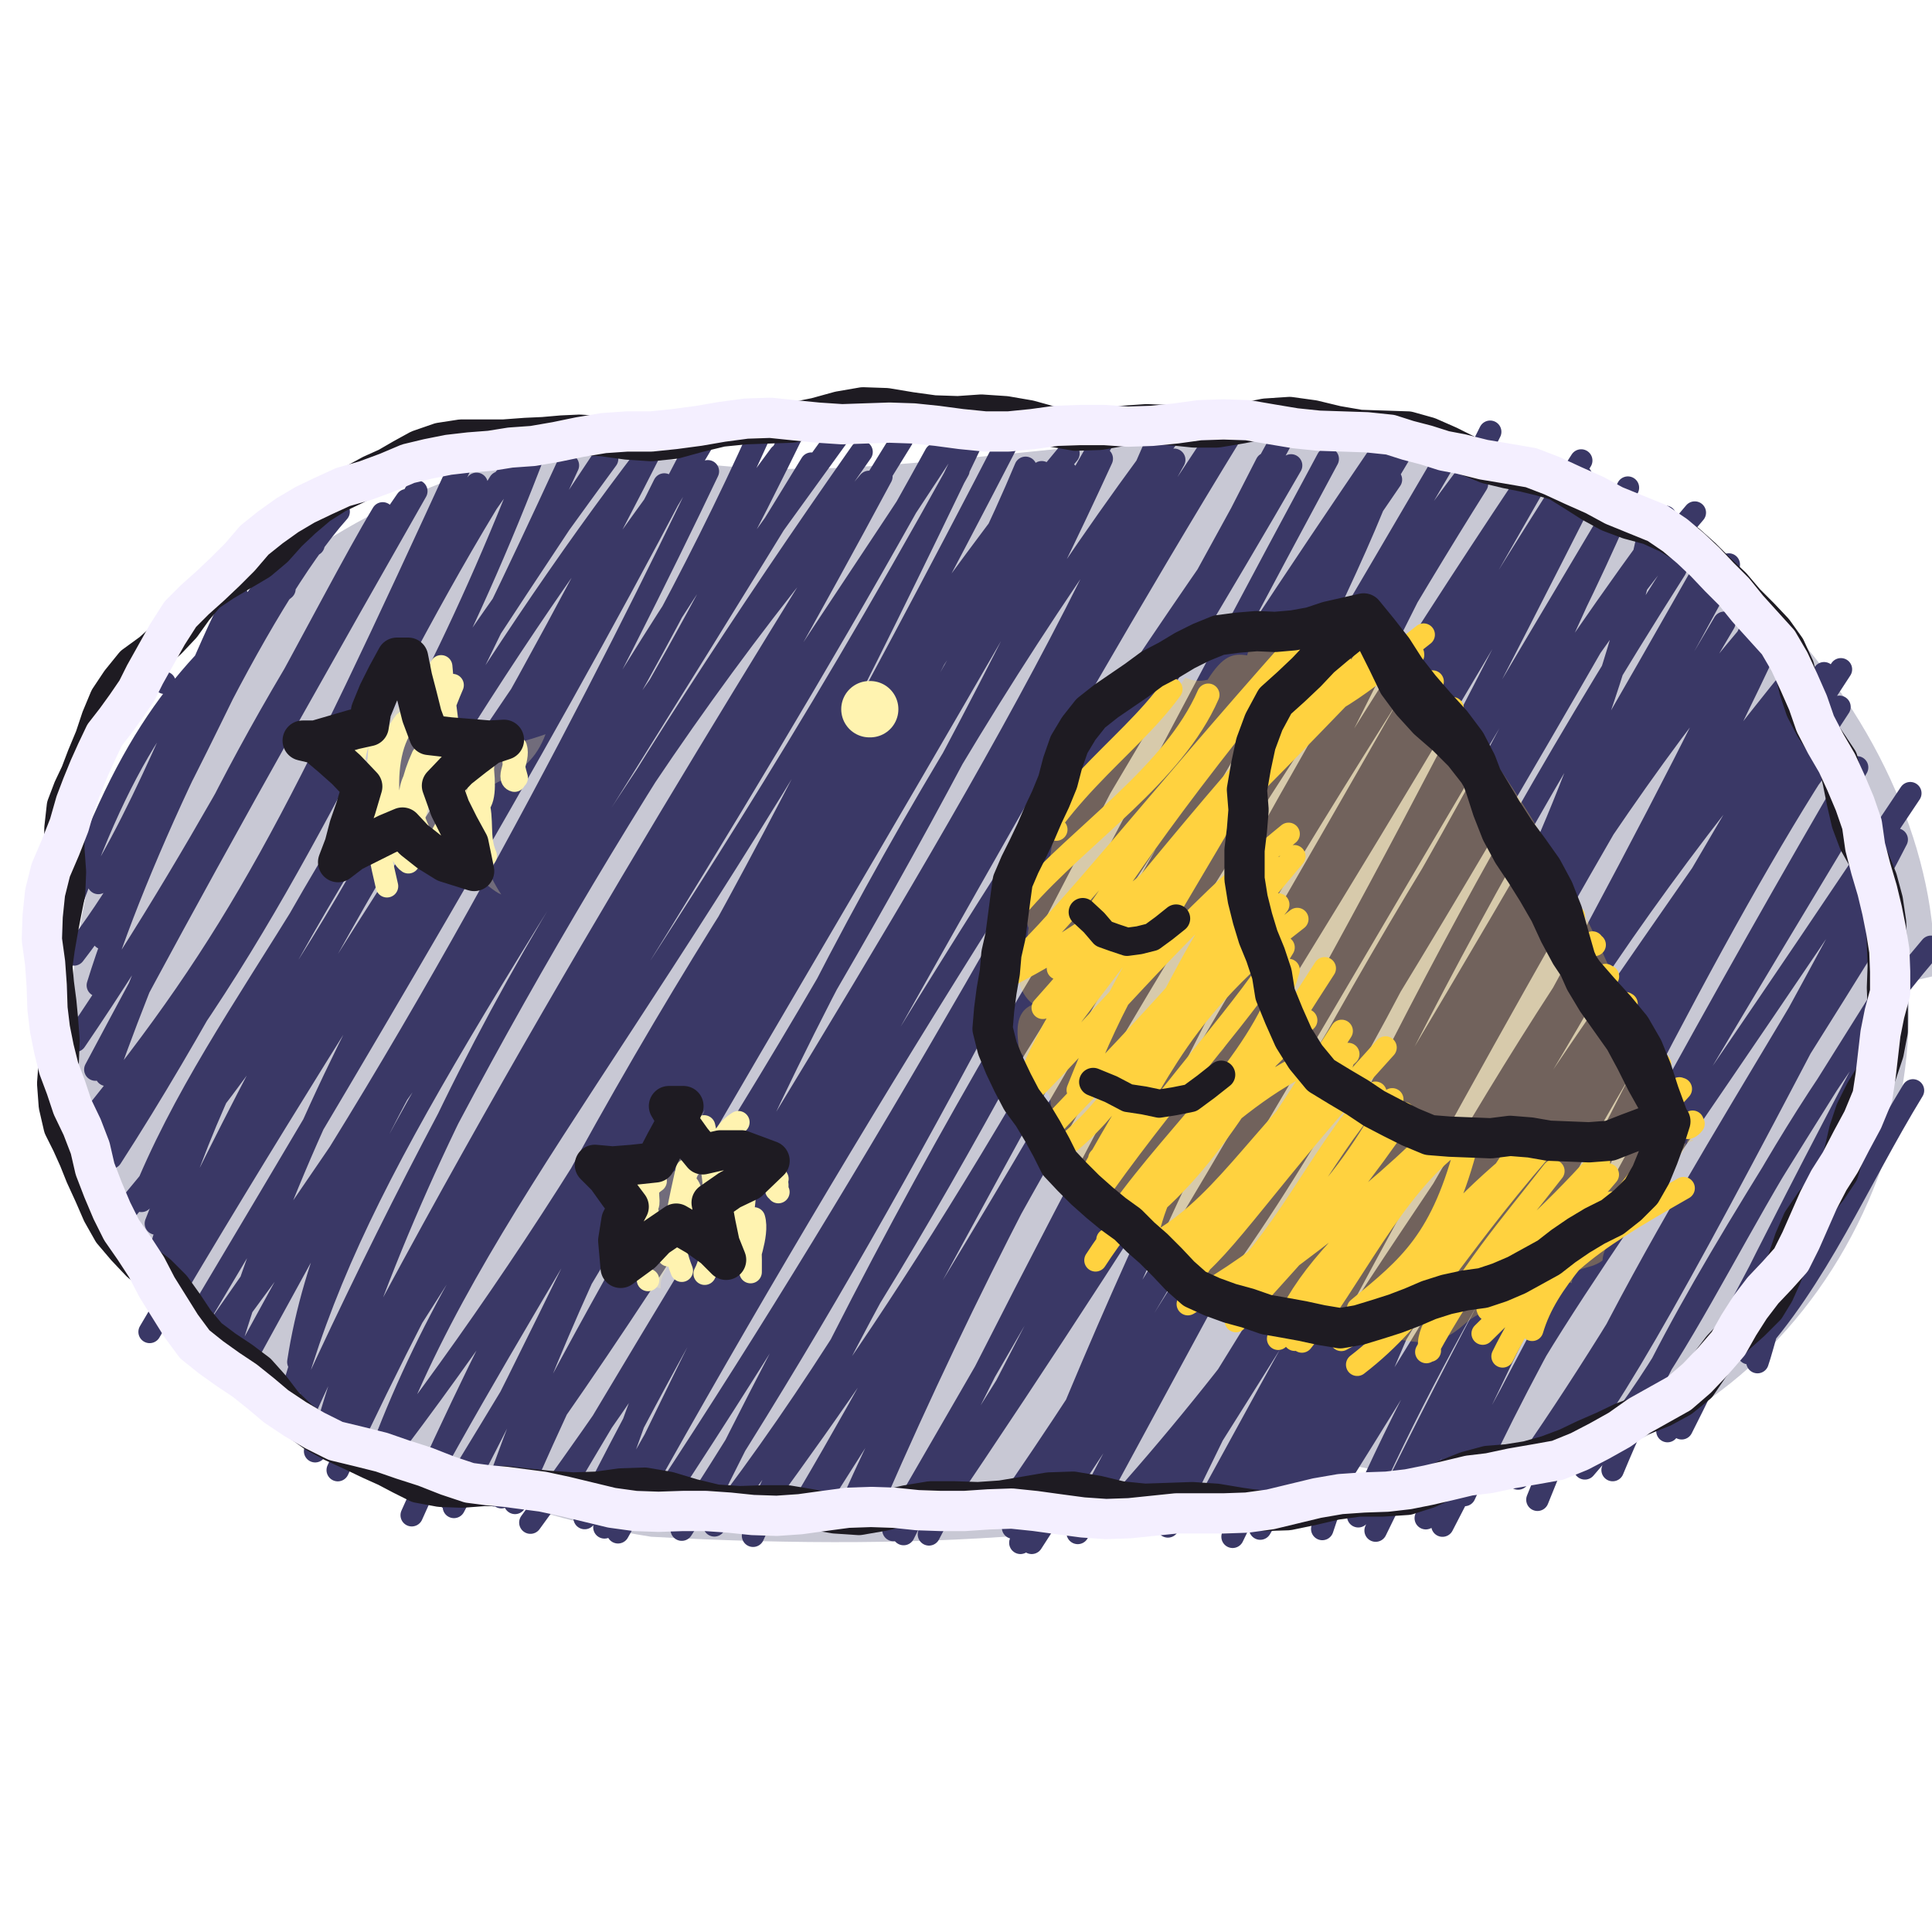
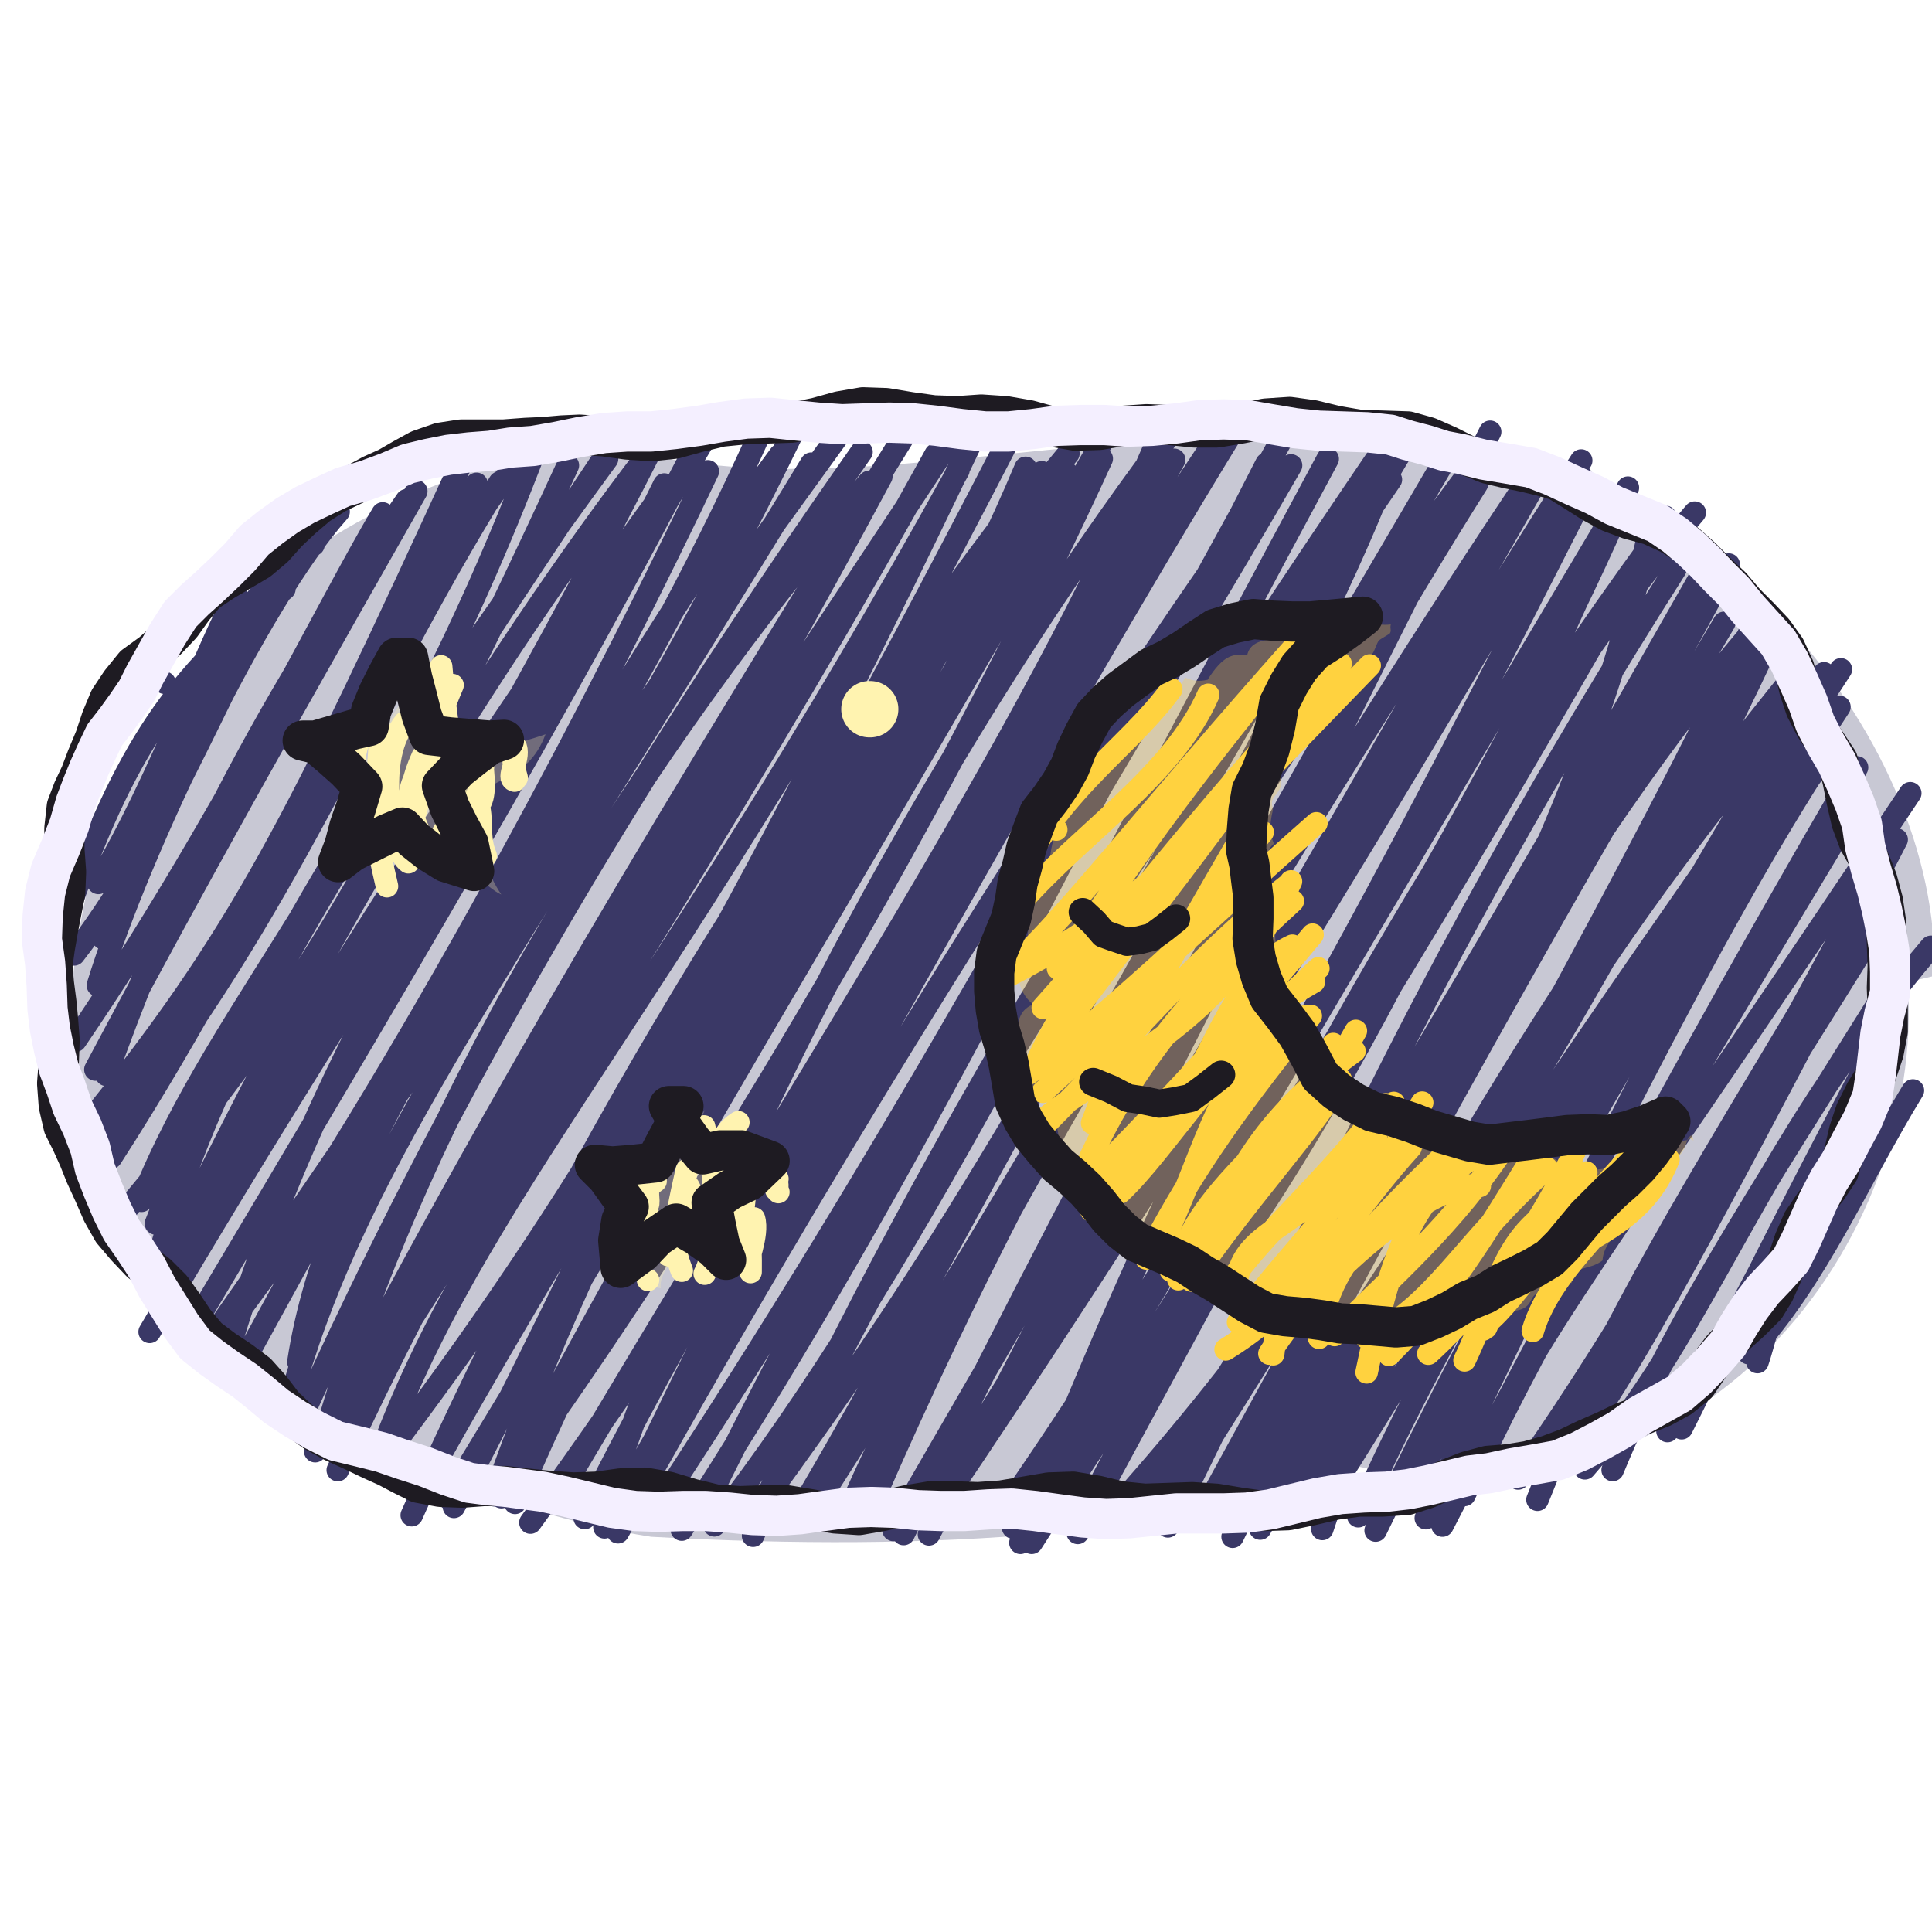
<svg xmlns="http://www.w3.org/2000/svg" viewBox="0 0 240 240" width="240" height="240">
  <g transform="translate(3 2)">
    <path d="M71.46 52.92 C96.55 60.48, 116.86 53.1, 165.82 50.95 C208.6 52.41, 238.08 89.52, 237.3 119.23 C234 120, 234 120, 234 120 C236.17 152.49, 208.46 188.92, 165.85 180.21 C144.41 188.69, 113.55 190.86, 77.87 188.9 C38.9 182.82, 1.02 152.88, 2.79 123.15 C6 120, 6 120, 6 120 C9.69 83.81, 30.2 59.7, 74.66 51.71 C72 54, 72 54, 72 54" fill="#3A3866" opacity="0.28" />
    <path d="M17.44 82.81 C17.44 82.81, 17.44 82.81, 17.44 82.81 M17.44 82.81 C17.44 82.81, 17.44 82.81, 17.44 82.81 M5.65 110.75 C13.15 89.25, 20.18 81.02, 32.33 71.15 M9.22 107.68 C16.91 94.96, 23.1 77.26, 26.4 71.95 M9.82 114.56 C18.47 94.36, 24.3 72.52, 35.94 65.67 M6.19 116.56 C16.69 103, 22.7 87.1, 34.47 64.77 M9.16 120.4 C14.33 103.54, 29.15 72.63, 39.06 61.56 M6.36 127.28 C24.46 100.76, 37.86 72.87, 44.54 61.78 M10.22 131.52 C16.52 113.9, 25.93 91.16, 47.51 60.14 M8.85 130.86 C16.63 116.27, 24.73 101.11, 48.71 59.02 M7.39 138.26 C26.88 114.25, 33.56 100.79, 55.01 54.04 M10.88 137.53 C28.04 112.23, 41.42 82.55, 56.2 58.11 M10.75 138.81 C33.18 110.6, 41.71 85.91, 59.07 57.94 M10.8 141.8 C31.48 109.79, 46.7 72.54, 62.89 53.45 M14.57 147.17 C24.66 121.85, 44.46 104.04, 63.68 53.36 M11.8 149.36 C30.44 126.95, 41.56 112.19, 67.54 55.81 M16.61 154.55 C23.91 128.09, 38.36 105.31, 73.58 52.51 M16.37 149.99 C27.11 122.4, 38.99 100.61, 72.41 55.01 M16.47 154.82 C32.22 130.87, 48.34 101.88, 79.66 58.79 M16.57 157.1 C35.99 115.88, 57.88 79.95, 77.47 54.44 M15.59 163.45 C44.39 114.45, 69.33 79.13, 79.52 58.19 M17.3 156.74 C41.98 120.63, 63.55 82.17, 78.56 52.51 M25.26 166.24 C37.58 124.24, 63.73 88.09, 85.68 50.54 M21.82 161.42 C45.24 122.08, 67.01 85.52, 84.28 51.87 M25.24 162.62 C50.55 125.71, 73.51 80.56, 84.93 56.55 M23.15 164.37 C51.85 123.45, 75.64 86.9, 91.44 51.74 M23.69 165.03 C41.64 140.13, 69.47 105.59, 96.08 50.45 M27.21 167.27 C49.65 126.47, 73.1 82.39, 93.89 54.53 M34.07 167.19 C37.83 142.58, 56.5 113.58, 102.02 50.9 M33.67 169.79 C41.81 142.13, 58.86 119.37, 97.79 55.6 M38.06 174.01 C50.32 133.12, 76.81 90.81, 104.95 57.87 M34.02 175.03 C53.15 132.8, 74.46 96.25, 104.02 54.14 M39.69 178.55 C50.28 148.25, 69.98 125.21, 106.48 57.2 M36.15 178.27 C61.31 129.07, 91.34 81.24, 109.03 52.59 M38.96 180.62 C64.14 126.43, 96.07 82.13, 116.78 50.01 M39.43 175.44 C66.07 133.78, 92.93 91.4, 113.22 54.46 M43.98 179.47 C55.9 146.67, 77.37 126.34, 116.06 56.41 M46.18 177.1 C70.06 145.4, 88.95 112.98, 117.52 53.21 M48.15 186.22 C69.68 137.85, 96.96 94.92, 126.41 56.67 M49.84 182.11 C64.99 154.32, 85.18 124.5, 122.44 52.35 M53.39 185.19 C74.99 144.37, 91.73 99.96, 129.72 54.33 M52.75 184.14 C80.48 138.64, 112.31 85.09, 124.4 56.12 M60.98 184.69 C78.72 143.41, 105.3 99.95, 129.47 56.7 M58.45 183.75 C70.91 148.19, 90.89 111.57, 128.64 56.77 M59.95 181.86 C90.64 139.24, 117.5 90.72, 133.86 54.98 M59.29 183.98 C77.14 148.48, 98.81 114.84, 133.95 52.78 M66.36 183.82 C97.13 131.61, 124.77 90.13, 140.77 52.76 M62.89 187.14 C90.73 149, 112.11 111.59, 140.8 55.36 M72.85 182.91 C88.86 135.49, 115.42 87.81, 142.08 52.29 M69.63 186.57 C84.71 156.34, 106.36 121.25, 142.86 55.12 M75.27 183.09 C92.46 147.84, 112.64 105.82, 147.57 53.3 M72.09 187.73 C100.53 138.24, 125.63 91.56, 150.02 51.77 M73.77 188.34 C99.1 142.59, 130.1 92.67, 155.93 56.71 M79.29 184.29 C106.84 142.41, 129.58 101.22, 156.22 52.57 M81.69 188.01 C107.51 148.18, 124.12 114.56, 154.33 55.6 M83.99 186.32 C109.39 134.39, 141.03 84.29, 157.38 55.82 M91.86 184.42 C108.7 161.33, 125.67 136.44, 165.76 59.01 M85.74 187.48 C110.54 155.25, 127.4 119.07, 161.93 55.01 M90.55 188.77 C106.48 152.72, 129.15 116.77, 169.78 57.58 M91.96 184.59 C116.62 131.16, 150.68 80.49, 168.32 54.53 M99.96 182.41 C134.08 128.94, 161.78 76.93, 169.08 56.92 M97.33 184.08 C114.27 155.32, 127.78 126.44, 170.73 54.66 M103.85 183.39 C125.4 140.82, 155.84 89.52, 179.41 59.03 M102.07 186.6 C113.57 159.96, 131.94 131.34, 177.05 54.18 M109.25 188.56 C136.19 134.13, 162.56 86.53, 180.47 58.11 M105.65 183.93 C128 132.56, 156.59 86.95, 180.44 55.45 M112.4 188.6 C132.74 149.61, 153.39 109.28, 182.11 51.64 M107.99 188.06 C132.59 145.65, 156.22 103.5, 186.42 58.29 M113.02 186.11 C140.26 145.86, 164.01 107.48, 193.4 57.15 M113.19 184.08 C142.19 138.76, 167.08 94.02, 188.22 57.16 M123.76 189.65 C142.7 141.14, 162.34 103.67, 193.42 55.21 M121.43 186.22 C149.04 146.52, 170.87 104.58, 194.37 58.23 M121.72 185.56 C149.73 160.65, 167 130.94, 199.22 58.58 M122.85 187.76 C148.36 145.35, 170.68 106.72, 197.51 61.71 M125.16 189.65 C144.31 159.66, 158.37 142.44, 203.87 62.2 M127.8 183.49 C156.64 138.72, 184.37 92.88, 197.88 61.85 M130.88 188.42 C159.64 135.47, 183.18 90.2, 207.53 61.68 M132.24 184.98 C151.72 148.42, 169.05 111.01, 202.5 65.11 M137.81 182.92 C168.75 147.75, 193.54 103.9, 201.96 63.51 M138.11 187.28 C152.63 163.45, 170 137.01, 208.73 68.76 M142.08 187.61 C158.66 154.68, 172.68 119.7, 205.12 68.7 M142.7 184.16 C164.2 150.01, 187 114.04, 211.75 68.13 M146.42 186 C168.32 145.97, 192.27 102.05, 215.86 75.08 M149.7 185.8 C167.34 152.26, 185.65 118.41, 211.19 75.37 M150.12 188.9 C166.29 155.14, 192.95 128, 216.26 76.65 M153.55 187.88 C177.12 147.65, 201.12 104.2, 214.98 75.22 M158.03 181.34 C176.49 148.84, 196.02 121.69, 216.14 78.99 M154.72 185.3 C172.28 151.87, 190.52 117.74, 220.77 80.82 M158.84 184.28 C179.1 145.84, 208.52 107.67, 225.68 81.15 M161.26 187.93 C174.06 148.9, 194.11 116.23, 223.59 81.64 M162.89 182.33 C181.95 151.96, 197.84 124.51, 222.61 82.35 M165.73 186.35 C176.86 161.16, 191.54 137.63, 225.5 85.81 M172.88 182.01 C186.7 158.04, 191.46 135.03, 221.8 90.87 M167.89 188.13 C185.9 151.12, 206.62 114.28, 225.1 90.25 M174.12 186.59 C191.56 149.5, 210.22 112.23, 223.78 91.55 M176.19 187.51 C193.4 154.03, 211.6 120.82, 227.69 93.33 M178.62 183.6 C186.5 164.69, 197.42 151.93, 234.3 96.54 M178.92 183.71 C186.94 166.17, 196.34 149.77, 227.95 97.33 M187.99 184.3 C199.39 155.37, 220.97 125.12, 232.61 102.29 M185.59 181.66 C200.77 160.23, 216.17 131.98, 230.19 105.79 M191.54 178.91 C198.96 169.57, 209.29 150.1, 229.86 110.67 M190.53 178.02 C201.1 158.4, 213.47 140.12, 231.58 110.71 M193.88 180.4 C209.36 162.83, 214.53 141.91, 236.88 115.62 M197.33 180.61 C204.69 162.79, 214.07 148.61, 232.25 119.55 M205.9 175.42 C209.49 168.4, 214.34 157.62, 230.11 127.79 M204.14 175.77 C210.61 166.8, 214.88 155.84, 231.64 126.78 M215.32 167.2 C216.61 163.53, 219.76 148.09, 230.59 129.74 M214.21 166.09 C222.71 156.95, 227.78 144.66, 234.63 133.46" fill="none" stroke="#3A3866" stroke-width="2.8" stroke-linecap="round" stroke-linejoin="round" />
  </g>
  <path d="M72.0 54.0L75.0 54.2L77.9 54.6L80.9 54.8L83.8 54.5L86.7 53.7L89.6 53.0L92.6 52.7L95.5 52.6L98.4 52.5L101.4 51.9L104.3 51.1L107.2 50.6L110.1 50.7L113.1 51.2L116.0 51.6L119.0 51.7L121.9 51.5L124.9 51.7L127.8 52.2L130.7 53.0L133.6 53.5L136.6 53.4L139.5 52.9L142.4 52.7L145.4 52.8L148.3 53.1L151.2 53.1L154.2 52.6L157.2 52.0L160.2 51.8L163.1 52.2L166.0 52.9L168.9 53.4L171.9 53.5L174.9 53.6L177.4 54.3L179.9 55.4L182.3 56.6L184.8 57.6L187.3 58.2L189.3 58.6L191.4 59.1L193.5 59.7L195.6 61.0L197.8 62.4L200.0 63.6L202.4 64.5L205.0 65.2L207.4 66.3L209.5 67.6L211.4 69.3L213.2 71.1L215.1 72.9L216.8 74.9L218.6 76.7L220.3 78.5L221.8 80.6L222.9 83.0L223.5 85.6L224.3 88.0L225.5 90.3L226.9 92.4L228.3 94.5L228.9 97.0L229.4 99.5L230.0 102.1L230.9 104.5L232.2 106.8L233.2 109.3L233.9 111.9L234.3 114.6L234.4 117.3L234.5 120.0L234.4 122.7L234.5 125.4L234.5 128.1L234.0 130.7L233.1 133.4L231.7 135.7L230.5 138.1L229.7 140.5L229.1 143.1L228.4 145.5L227.0 147.6L225.4 149.6L223.9 151.8L222.9 154.1L222.1 156.5L221.3 158.5L220.4 160.5L219.3 162.3L217.5 164.1L215.6 165.8L213.9 167.6L212.3 169.7L210.8 171.9L208.7 173.6L206.5 174.8L204.0 175.8L201.6 176.7L199.3 177.8L197.0 178.8L194.7 179.9L192.3 180.8L189.8 181.5L187.3 181.9L184.8 182.1L182.2 182.8L179.7 183.8L177.3 184.9L174.8 185.7L171.8 185.9L168.8 185.9L165.9 186.3L162.9 187.0L160.0 187.6L157.0 187.7L154.1 187.3L151.1 186.8L148.1 186.6L145.2 186.7L142.2 186.8L139.2 186.5L136.3 185.8L133.3 185.3L130.3 185.4L127.4 185.9L124.4 186.4L121.5 186.6L118.5 186.5L115.6 186.5L112.6 187.0L109.6 187.7L106.7 188.2L103.7 188.0L100.8 187.5L97.8 187.0L94.8 187.0L91.9 187.1L88.9 186.9L86.0 186.2L83.0 185.3L80.1 184.8L77.1 184.9L74.2 185.3L71.2 185.4L68.2 185.2L65.3 184.9L62.8 184.6L60.1 184.6L57.4 184.8L54.7 184.7L52.0 184.2L50.0 183.2L48.1 182.2L46.1 181.3L43.8 180.2L41.4 179.1L39.2 177.9L37.1 176.4L35.2 174.6L33.6 172.5L31.9 170.6L29.9 169.1L27.8 167.7L25.8 166.2L24.2 164.3L22.8 162.2L21.3 160.1L19.5 158.3L17.5 156.8L15.7 154.9L14.0 152.9L12.7 150.6L11.7 148.3L10.6 145.9L9.8 143.9L8.9 141.9L7.9 139.9L7.3 137.3L7.1 134.6L7.3 131.9L7.4 129.2L7.2 126.6L7.0 124.5L6.7 122.2L6.5 120.0L6.8 117.8L7.2 115.5L7.6 113.4L8.1 110.9L8.2 108.3L8.0 105.5L8.0 102.9L8.3 100.2L9.1 98.1L10.0 96.2L10.8 94.1L11.8 91.7L12.6 89.3L13.6 86.9L15.0 84.8L16.7 82.7L18.9 81.1L20.8 79.4L22.5 77.6L24.0 75.5L25.6 73.6L27.7 72.2L29.9 70.9L32.1 69.6L34.0 68.0L35.7 66.1L37.5 64.4L39.5 62.7L41.7 61.3L44.0 60.2L46.2 59.0L48.2 58.1L50.1 57.0L52.1 55.9L54.7 55.0L57.3 54.6L59.9 54.6L62.6 54.6L65.3 54.4L67.5 54.3L69.8 54.1L72.0 54.0Z" fill="none" stroke="#1E1B22" stroke-width="5" stroke-linecap="round" stroke-linejoin="round" />
  <g transform="translate(3 2)">
    <path d="M49.47 79.17 C53.36 84.19, 52.95 87, 54.63 93.53 C55.33 91.35, 59.9 90.92, 64.77 89.21 C62.41 95.47, 57.66 94.14, 54.07 98.9 C57.21 99.92, 55.67 103.68, 59.27 109.12 C57.66 108.5, 53.53 104.23, 48.04 99.78 C47.16 104.35, 44.49 104.8, 41.45 105.48 C39.72 103.4, 45.13 103.36, 41.61 98.81 C43.42 94.5, 42.83 94.01, 34.04 91 C41.2 93.01, 46.93 91.91, 44.26 92.61 C44.88 86.41, 46.82 84.88, 51.59 81.11" fill="#FFF3B0" opacity="0.28" />
    <path d="M36.7 92 C36.7 92, 36.7 92, 36.7 92 M36.7 92 C36.7 92, 36.7 92, 36.7 92 M40.54 94.1 C40.74 94.49, 40.98 91.53, 41.44 90.35 M40.98 94.59 C40.48 93.98, 40.7 92.87, 40.86 90.71 M47.73 105.11 C45.88 103.96, 43.3 92.75, 47.29 87.73 M45.07 108.09 C43.58 101.83, 43.51 100.01, 44.22 89.91 M49.69 102.45 C46.98 97.87, 47.34 94.12, 51.33 92.25 M47.91 103.86 C48.35 100.22, 46.99 97.47, 49.5 91.97 M48.22 98.75 C48.91 100.85, 49 92.91, 53.22 83.11 M51.09 102.96 C55.47 96.64, 52.89 94.6, 51.8 80.78 M56.39 105.9 C55.99 102.79, 56.92 101.67, 56.44 98.83 M57.33 104.3 C56.32 101.96, 57.07 99.85, 56.3 97.5 M56.61 97.49 C55.55 96.97, 57.68 94.58, 56.81 90.62 M56.42 98.04 C57.35 97.09, 57.14 94.62, 56.73 91.65 M60.92 94.97 C59.85 94.7, 61.56 92.35, 61.08 90.85 M61.18 94.62 C60.96 93.77, 60.52 92.76, 61.12 91.01" fill="none" stroke="#FFF3B0" stroke-width="2.8" stroke-linecap="round" stroke-linejoin="round" />
  </g>
  <path d="M50.7 81.7L51.2 84.2L51.8 86.5L52.4 88.9L53.3 91.3L55.9 91.6L58.4 91.8L60.8 92.0L62.6 91.9L60.8 92.5L58.8 94.0L56.9 95.5L54.9 97.6L55.9 100.4L57.0 102.6L58.2 104.8L58.9 108.2L55.4 107.1L53.3 105.8L51.4 104.3L50.0 102.8L48.1 103.6L45.9 104.7L43.7 105.8L42.0 107.1L42.8 105.0L43.4 102.7L44.2 100.4L45.0 97.7L43.0 95.6L41.2 94.0L39.3 92.4L37.6 92.0L39.2 92.0L41.6 91.3L44.0 90.6L45.8 90.2L46.1 88.3L47.0 86.1L48.1 83.9L49.3 81.7Z" fill="none" stroke="#1E1B22" stroke-width="5" stroke-linecap="round" stroke-linejoin="round" />
  <g transform="translate(3 2)">
    <path d="M83.73 137.05 C83.21 140.28, 86.71 141.9, 84.98 141.84 C90.35 145.94, 89.44 143.59, 93.09 144.19 C93.19 145.33, 93.85 144.8, 86.68 148.71 C91.63 151.18, 91.51 155.02, 90.32 156.38 C87.93 154.63, 89 153.76, 82.47 151.96 C82.56 152.97, 78.78 155.42, 79.07 158.03 C76.32 157.71, 77 153.15, 77.19 148.88 C77.21 148.43, 75.18 145.3, 73.29 144.39 C74.58 143.93, 79.81 145.23, 82.1 142.4 C79.66 143.27, 81.96 141.99, 84.58 135.84" fill="#FFF3B0" opacity="0.28" />
    <path d="M73.5 145 C73.5 145, 73.5 145, 73.5 145 M73.5 145 C73.5 145, 73.5 145, 73.5 145 M77.5 157 C77.5 157, 77.5 157, 77.5 157 M77.5 157 C77.5 157, 77.5 157, 77.5 157 M77.42 148.55 C76.66 146.86, 77 145.74, 78.44 144.72 M77.45 147.72 C77.75 147.15, 77.09 146.02, 77.92 144.44 M80.05 153.94 C83.61 151.16, 83.5 145.5, 82.03 144.93 M81.69 155.85 C80.49 152.73, 80.46 151.53, 82.32 143.34 M84.54 156.22 C87.17 151.32, 83.41 140.69, 88.72 137.41 M86.26 154.73 C85.48 150.56, 86.69 147.59, 84.46 137.93 M90.03 155.06 C89.53 155.15, 91.28 151.47, 90.66 149.36 M90.24 156.02 C90.26 154.21, 90.26 151.84, 89.75 149.16 M88.89 150.07 C88.15 148.46, 89.59 145.18, 89.27 144.98 M89.34 149.13 C89.17 147.58, 90.07 145.62, 88.92 144.42 M93.69 146.08 C93.15 145.33, 93.47 144.39, 93.57 144.44 M93.44 145.82 C93.62 145.5, 93.59 145.05, 93.39 144.03" fill="none" stroke="#FFF3B0" stroke-width="2.8" stroke-linecap="round" stroke-linejoin="round" />
  </g>
  <path d="M83.1 137.4L84.4 139.6L85.9 141.7L87.3 143.4L89.5 142.9L92.1 142.9L95.6 144.2L93.0 146.7L90.7 147.8L88.4 149.4L88.9 152.1L89.4 154.5L90.2 156.5L88.7 155.0L86.6 153.5L84.0 152.0L81.5 153.7L79.7 155.6L77.1 157.5L76.8 154.1L77.2 151.6L78.1 149.9L76.9 148.3L75.4 146.2L73.9 144.7L76.1 144.9L78.6 144.7L81.4 144.4L82.7 141.9L83.9 139.7L84.9 137.4Z" fill="none" stroke="#1E1B22" stroke-width="5" stroke-linecap="round" stroke-linejoin="round" />
  <path d="M108.0 88.1L108.1 88.1" fill="none" stroke="#FFF3B0" stroke-width="7" stroke-linecap="round" stroke-linejoin="round" />
  <g transform="translate(3 2)">
-     <path d="M207.37 139.69 C206.08 138.75, 207.02 140.83, 205 142.03 C203.5 145.04, 203.56 146, 203.41 146.37 C202.36 147.63, 201.11 148.6, 200.25 149.6 C197.76 150.81, 196.16 152.76, 196.07 154.58 C194.35 155.91, 192.51 155.02, 192.24 157.39 C190.82 156.98, 190.23 157.58, 188.38 158.67 C186.44 158.65, 188.28 161.27, 183.2 160.84 C182.3 161.67, 181.1 160.54, 180.99 161.16 C179.15 161.86, 178.5 163.31, 176.41 164.16 C174.61 164.88, 173.56 164.89, 170.52 164.36 C170.41 162.75, 168.72 164.77, 166.43 163.16 C164.54 163.75, 162.27 164.52, 161.91 163.17 C160.46 163.98, 159.25 161.93, 158.47 163.53 C156.5 161.97, 154.32 162.59, 151.84 162 C152.73 162.08, 150.96 159.48, 147.49 158.57 C148.83 159.02, 147.74 159.45, 144.07 156.63 C144.15 155.61, 142.35 156.5, 140.97 155.99 C140.26 152.91, 139.47 153.76, 138.06 150.84 C136.56 151.22, 137.05 150.18, 134.27 149.09 C133.65 146.48, 132.84 145.38, 130.91 143.54 C130.28 142.72, 129.35 140.97, 128.34 141.65 C128.66 139.78, 128.72 139.12, 127.55 135.35 C127.41 133.87, 127.46 133.3, 124.41 132.9 C126.32 131.59, 124.53 129.57, 123.6 128.6 C123.37 126.45, 122.88 123.7, 125.39 122.75 C123.98 121.92, 122.8 119.02, 123.92 117.63 C125.51 118.2, 124.17 116.35, 124.78 113.28 C124.26 112, 124.18 109.79, 125.66 108.11 C125.04 107.46, 125.82 106.48, 127.09 105.89 C127.66 104.46, 127.35 103.31, 128.16 101.67 C129.85 100.52, 129.72 97.64, 131.61 97.34 C131.36 96.34, 131.47 94.82, 132.38 93.73 C133.02 91.12, 133.83 91.75, 136.4 90.44 C136.49 89.61, 137.86 86.4, 140.63 85.06 C140.33 85.19, 142.68 84.91, 144.24 82.16 C145.83 82.98, 147.19 82.3, 146.99 82.48 C148.94 79.39, 150.17 79.15, 151.93 79.41 C152.37 77.13, 155.52 77.42, 156.46 77.46 C156.98 78.56, 157.58 75.85, 159.96 76.32 C160.72 76.7, 164.1 77.06, 164.43 77.36 C167.37 74.75, 167.66 75.83, 169.77 75.57 C179.26 88.05, 192.03 101.56, 203.34 134.79 C204.93 139.41, 205.33 138.61, 204.35 140.02 C202.78 141.84, 200.88 141.22, 199.71 142.25 C199.46 140.98, 196.1 141.23, 196.55 143.34 C195.67 143.43, 192.54 142.64, 193.54 142.09 C190.44 142.87, 189.51 142.66, 188.6 141.85 C187.58 142.61, 188 143.71, 184.87 141.92 C184.81 143.55, 181.61 142.01, 181.42 142.1 C181.12 141.3, 179.55 142.33, 178.66 141.71 C175.91 140.82, 176.09 140.19, 174.78 139.68 C172.06 138.19, 172.68 139, 171.08 137.39 C169.97 136.32, 169.02 136.34, 168.73 136.04 C166.79 135.2, 166.13 132.77, 164.87 132.93 C163.41 132.83, 162.18 130.1, 161.43 129.14 C160.73 129.4, 161.73 128.72, 159.81 127.05 C159.97 126.62, 159.68 125.95, 158.76 123.94 C156.6 122.76, 157.39 122.89, 156.19 120.88 C157.1 118.24, 154.71 117.82, 154.9 116.41 C155.1 115.41, 155.79 113.78, 155.03 113.91 C154.61 112.31, 154.57 110.25, 154.99 108.44 C152.73 107.78, 152.82 106.89, 154.28 106.44 C152.97 104.51, 154.93 102.63, 153.34 102.83 C153.94 101.07, 154.31 99.37, 156.07 98.55 C155.57 96.4, 156.25 95.26, 156.54 93.63 C157.77 93.78, 157.06 92.24, 158.46 89.86 C159 89.39, 158.11 88.61, 159.35 88.22 C158.83 86.73, 160.17 87.17, 162.17 85.33 C162.92 84.65, 163.07 82.36, 163.03 81.94 C164.99 80.78, 166.58 80.49, 167.6 79.52 C167.13 79.33, 168.85 78.06, 169.45 77.86 C183.08 89.49, 189.73 112.72, 202.81 141.22" fill="#FFD23F" opacity="0.28" />
-     <path d="M128.21 101.05 C128.21 101.05, 128.21 101.05, 128.21 101.05 M128.21 101.05 C128.21 101.05, 128.21 101.05, 128.21 101.05 M122.3 109.82 C127.11 96.96, 136.95 91.29, 142.5 83.61 M123.98 109.93 C131.28 101.59, 142.77 94.23, 147.09 84.31 M128.43 118.3 C136.78 106.86, 139.06 101.69, 159.61 76.68 M122.68 118.2 C129.7 111.72, 140.32 98, 158.01 78.12 M120.48 120.13 C137.52 111.65, 145.37 103.17, 167.15 80.67 M126.54 123.19 C136.96 111.57, 148.01 96.6, 163.54 80.45 M126.09 129.71 C137.15 114.46, 150.83 97.92, 158.42 85.58 M125.48 130.6 C133.34 113.6, 145.33 102.92, 158.58 88.18 M158.13 86.37 C161.08 87.22, 168.11 81.33, 173.85 76.84 M159.54 88.2 C165.32 83.5, 165.77 79.86, 168.52 77.72 M130.89 133.41 C135.87 120.87, 137.65 118.95, 151.69 94.94 M125.39 133.26 C134.68 123.85, 144.54 111.75, 157.07 101.59 M171.59 79.99 C171.82 79.9, 172.3 79.88, 172.52 79.24 M171.86 80.28 C171.98 79.82, 172.24 79.58, 172.53 79.36 M130.1 139.7 C142.31 129.34, 144.97 110.77, 155.28 105.74 M127.23 138.31 C135.6 129.47, 142.75 122.42, 157.78 104.37 M174.07 83.56 C174.19 83.43, 174.48 82.91, 174.93 82.75 M174.24 83.45 C174.4 83.38, 174.58 83, 174.96 82.67 M134.08 143.02 C141.89 127.55, 142.75 117.76, 155.15 110.41 M132.77 143.55 C138.53 133.12, 143.73 125.25, 155.78 110.36 M176.79 86.99 C176.66 86.66, 177.22 86.49, 177.44 85.98 M176.74 86.94 C177 86.59, 177.23 86.41, 177.3 86.06 M133.57 141.93 C140.46 134.51, 141.27 125.11, 158.15 112.17 M134.02 145.26 C143.26 132.34, 152.18 122.92, 156.44 115.69 M178.59 90.87 C178.56 90.63, 178.9 90.79, 179.07 90.38 M178.51 90.94 C178.63 90.74, 178.91 90.55, 179.1 90.27 M134.58 152.01 C146.25 144.32, 150.55 135.23, 161.56 118.29 M136.12 148.64 C143.83 137.86, 153.79 129.74, 157.07 118.5 M180.87 94.5 C180.85 94.02, 181.02 93.92, 181.29 93.32 M180.86 94.27 C181.01 94.11, 181.2 93.78, 181.4 93.59 M133.09 154.56 C141.39 141.74, 156.99 129.02, 163.08 129.13 M139.26 152.59 C141 143.39, 145.75 137.94, 159.25 124.74 M182.79 98.61 C182.83 98.09, 182.85 97.7, 183.25 97.6 M182.59 98.38 C182.74 98.23, 183.07 97.99, 183.28 97.65 M142.31 155.21 C150.53 146.83, 155.32 139.13, 163.66 126.07 M139.49 153.06 C148.69 148.49, 152.93 139.56, 164.48 128.94 M185.29 101.88 C185.44 101.49, 185.36 101.27, 185.7 101.17 M185.06 101.84 C185.43 101.51, 185.62 101.1, 185.72 100.88 M144.26 156.42 C149.11 153.08, 154.36 144.36, 169.11 128.13 M145.17 156.37 C148.72 151.34, 153.64 142.21, 163.75 129.98 M187.25 105.1 C187.42 104.64, 188.05 104.77, 188.22 104.25 M187.54 105.12 C187.61 104.78, 187.99 104.55, 188.13 104.26 M144.56 160 C155.11 153.7, 162.49 148.28, 169.95 134.57 M147.71 160.11 C156.92 151.76, 160.33 142.41, 167.86 133.75 M189.13 109.11 C189.3 108.92, 189.89 108.8, 189.9 108.62 M189.24 109.11 C189.38 108.79, 189.67 108.69, 189.94 108.43 M151.01 159.24 C152.44 157.37, 165.39 149.11, 175.02 139.3 M150.53 162.1 C153.91 157.44, 161.23 151.19, 171.38 136.29 M191.76 112.71 C191.71 112.38, 192.36 112.03, 192.51 111.81 M191.66 112.46 C191.91 112.18, 192.2 112.05, 192.21 111.7 M157.83 164.42 C158.78 154.97, 170.13 148.38, 173.35 141.01 M155.78 164.3 C159.96 155.52, 162.63 154.03, 174.53 141.2 M193.65 116.22 C194.17 115.65, 194.28 115.12, 195.09 115.37 M193.4 116.55 C193.66 116.22, 194.17 115.72, 194.82 115.09 M156.93 163.47 C167.99 152.5, 164.96 149.5, 174.22 140.38 M158.73 164.64 C164.79 157.09, 170.1 145.44, 177.64 139.96 M195.84 119.88 C196.25 119.82, 196.1 119.44, 196.74 119.29 M195.83 119.94 C196.15 119.77, 196.12 119.56, 196.45 119.13 M165.71 160.57 C172.1 155.33, 176.21 152.07, 179.31 139.78 M163.62 164.44 C170.47 160.88, 171.42 154.01, 184.51 142.92 M198.16 123.16 C198.71 123.17, 198.92 122.75, 199.05 122.7 M198.2 123.41 C198.63 122.91, 198.89 122.71, 198.93 122.63 M163.41 163.27 C169.11 162.23, 181.59 147.8, 185.52 140.85 M165.6 167.53 C173.82 161.19, 176.75 154.25, 188.41 140.82 M199.96 127.56 C200.25 127.04, 200.46 127.2, 200.61 126.73 M200.19 127.49 C200.33 127.18, 200.52 126.98, 200.77 126.55 M174.61 165.78 C173.59 160.73, 183.37 156.08, 195.62 142.38 M174.19 165.95 C179.66 155.86, 184.49 150.52, 189.96 143.47 M202.72 130.73 C202.44 130.43, 202.83 130.28, 203.22 130.22 M202.61 130.81 C202.73 130.57, 202.87 130.44, 203.15 130.08 M181.87 160.71 C180.76 158.66, 188.76 153.43, 196.72 143.91 M181.19 163.66 C186.12 158.83, 190.03 154.78, 197.17 147.4 M204.35 135.31 C205.14 134.58, 204.69 133.91, 205.61 133.21 M204.32 134.9 C204.58 134.46, 205.07 134.12, 205.79 133.27 M183.66 166.49 C188.92 155.83, 193.93 152.58, 206.14 145.6 M187.33 163.19 C189.24 156.78, 194.32 152.88, 201.72 142.89 M206.71 138.1 C207.06 137.99, 207.2 137.78, 207.37 137.59 M206.59 138.09 C206.86 137.88, 207.15 137.52, 207.26 137.35" fill="none" stroke="#FFD23F" stroke-width="2.8" stroke-linecap="round" stroke-linejoin="round" />
+     <path d="M207.37 139.69 C206.08 138.75, 207.02 140.83, 205 142.03 C203.5 145.04, 203.56 146, 203.41 146.37 C202.36 147.63, 201.11 148.6, 200.25 149.6 C197.76 150.81, 196.16 152.76, 196.07 154.58 C194.35 155.91, 192.51 155.02, 192.24 157.39 C190.82 156.98, 190.23 157.58, 188.38 158.67 C186.44 158.65, 188.28 161.27, 183.2 160.84 C182.3 161.67, 181.1 160.54, 180.99 161.16 C179.15 161.86, 178.5 163.31, 176.41 164.16 C174.61 164.88, 173.56 164.89, 170.52 164.36 C170.41 162.75, 168.72 164.77, 166.43 163.16 C164.54 163.75, 162.27 164.52, 161.91 163.17 C160.46 163.98, 159.25 161.93, 158.47 163.53 C156.5 161.97, 154.32 162.59, 151.84 162 C152.73 162.08, 150.96 159.48, 147.49 158.57 C148.83 159.02, 147.74 159.45, 144.07 156.63 C144.15 155.61, 142.35 156.5, 140.97 155.99 C140.26 152.91, 139.47 153.76, 138.06 150.84 C136.56 151.22, 137.05 150.18, 134.27 149.09 C133.65 146.48, 132.84 145.38, 130.91 143.54 C130.28 142.72, 129.35 140.97, 128.34 141.65 C128.66 139.78, 128.72 139.12, 127.55 135.35 C127.41 133.87, 127.46 133.3, 124.41 132.9 C126.32 131.59, 124.53 129.57, 123.6 128.6 C123.37 126.45, 122.88 123.7, 125.39 122.75 C123.98 121.92, 122.8 119.02, 123.92 117.63 C125.51 118.2, 124.17 116.35, 124.78 113.28 C124.26 112, 124.18 109.79, 125.66 108.11 C125.04 107.46, 125.82 106.48, 127.09 105.89 C127.66 104.46, 127.35 103.31, 128.16 101.67 C129.85 100.52, 129.72 97.64, 131.61 97.34 C131.36 96.34, 131.47 94.82, 132.38 93.73 C133.02 91.12, 133.83 91.75, 136.4 90.44 C136.49 89.61, 137.86 86.4, 140.63 85.06 C140.33 85.19, 142.68 84.91, 144.24 82.16 C145.83 82.98, 147.19 82.3, 146.99 82.48 C148.94 79.39, 150.17 79.15, 151.93 79.41 C152.37 77.13, 155.52 77.42, 156.46 77.46 C156.98 78.56, 157.58 75.85, 159.96 76.32 C160.72 76.7, 164.1 77.06, 164.43 77.36 C167.37 74.75, 167.66 75.83, 169.77 75.57 C169.63 76.13, 169.91 76.32, 169.63 76.71 C167.91 77.81, 168.43 77.19, 167.66 78.92 C166.41 81.18, 164.8 81.04, 163.81 82.44 C163.99 81.92, 161.05 82.97, 161.85 85.67 C161.38 86.7, 158.83 86.83, 160.43 86.99 C158.02 88.67, 157.63 89.34, 157.5 89.96 C156.98 91.47, 157.9 93.43, 155.97 93.91 C156.85 96.78, 154.46 96.58, 155.12 98.4 C155.24 98.71, 154.29 100.77, 155.26 102.81 C153.87 103.82, 155.21 105.2, 154.47 105.96 C152.91 106.15, 154.59 108.7, 154.18 109.29 C154.02 109.87, 154.05 111.55, 155.43 113.95 C155.27 115.55, 156.08 115.53, 155.27 116.83 C155.34 119.09, 155.52 118.78, 155.52 119.43 C156.26 122.16, 158.74 123.94, 157.81 123.75 C159.33 125.31, 160.2 126.57, 160.76 127.24 C159.72 127.49, 161.34 128.99, 162.09 130.59 C164.34 130.15, 163.15 131.77, 164.51 132.52 C165.82 133.58, 167.7 133.84, 168.34 136.02 C168.93 135.96, 169.82 135.47, 171.88 136.55 C170.88 137.36, 171.95 138.09, 174.58 140.13 C174.42 140.05, 177.46 139.89, 176.72 141.75 C178.39 141.26, 179.65 141.02, 182.37 142.25 C182.89 141.64, 184.48 142, 185.44 141.63 C187.33 143.38, 187.51 143.37, 189.55 141.79 C190.43 141.99, 189.99 141.97, 192.45 143.33 C192.48 142.61, 194.26 143.75, 196.87 143.04 C197.8 142.75, 198.2 140.92, 198.95 141.73 C201.17 141.14, 203.08 141.38, 204.31 140.62 C203.99 140.65, 205.83 139.59, 206.56 139.65 C207.17 138.67, 207.2 139.15, 207.3 139.38" fill="#FFD23F" opacity="0.28" />
+     <path d="M128.21 101.05 C128.21 101.05, 128.21 101.05, 128.21 101.05 M128.21 101.05 C128.21 101.05, 128.21 101.05, 128.21 101.05 M122.3 109.82 C127.11 96.96, 136.95 91.29, 142.5 83.61 M123.98 109.93 C131.28 101.59, 142.77 94.23, 147.09 84.31 M128.43 118.3 C136.78 106.86, 139.06 101.69, 159.61 76.68 M122.68 118.2 C129.7 111.72, 140.32 98, 158.01 78.12 M120.48 120.13 C137.52 111.65, 145.37 103.17, 167.15 80.67 M126.54 123.19 C136.96 111.57, 148.01 96.6, 163.54 80.45 M126.09 129.71 C137.15 114.46, 150.83 97.92, 158.42 85.58 M125.48 130.6 C133.34 113.6, 145.33 102.92, 158.58 88.18 M124.79 131.35 C133.19 125.6, 147.24 111.96, 160.52 100.28 M126.56 133.63 C140.29 121.46, 146.61 110.04, 153.85 101.38 M132.67 137.51 C137.17 125.53, 138.43 124.24, 151.54 101.35 M127.17 137.36 C135.94 128.6, 145.22 117.19, 156.92 107.99 M126.65 137.02 C135.77 129.92, 149.35 124.75, 157.37 107.49 M132 142.76 C138.45 128.48, 147.63 119.09, 157.6 109.94 M134.94 146.38 C146.25 137.28, 147.89 119.93, 157.55 115.48 M132.07 144.98 C139.83 136.92, 146.42 130.54, 160.05 114.11 M132.56 148.38 C137.57 141.77, 146.15 127.88, 160.22 119.95 M136.13 146.13 C141.53 141.08, 147.94 130.22, 160.77 118.29 M140.7 153.8 C147.78 139.36, 147.78 130.59, 159.2 124.25 M139.39 154.33 C144.43 144.76, 148.92 137.74, 159.83 124.2 M143.37 156.91 C143.89 146.24, 158.69 138.54, 165.43 126.06 M142.44 155.84 C151.35 144.8, 159.34 137.34, 162.62 127.69 M144.54 153.75 C150.51 147.56, 150.27 139.42, 165.26 128.58 M144.99 157.07 C152.83 145.75, 160.48 137.86, 163.55 132.1 M150.69 156.8 C151.97 149.8, 160.65 150.63, 167.34 138.52 M149.05 158.25 C153.76 151.31, 161.83 144.61, 167.91 136.43 M149.25 165.63 C160.29 158.77, 163.88 150.53, 173.67 134.97 M150.8 162.26 C157.59 152.61, 166.7 145.51, 169.18 135.18 M155.16 166.23 C156.33 154.61, 161.42 150.55, 170.14 135.01 M154.96 161.68 C160.31 156.15, 166.4 146.94, 172.23 140.53 M154.69 166.15 C161.7 155.24, 175.82 144.27, 180.82 145.32 M160.86 164.19 C161.79 156.26, 165.62 151.93, 177 140.93 M166.77 168.48 C169.46 155.69, 171.88 145.38, 182.37 140.57 M162.79 163.84 C167.69 158.6, 176.18 151.64, 183.08 141.68 M169.54 166.31 C177.03 158.82, 181.07 152.01, 188.32 140.24 M166.73 164.17 C175.13 160.53, 178.55 152.57, 189.14 143.11 M178.93 166.99 C183.47 157.5, 183.35 151.14, 192.34 146.71 M174.43 166.16 C184.15 157.24, 189.97 146.73, 192.71 140.82 M180.34 163.2 C183.73 161.73, 187.38 154.93, 199.41 141.81 M181.26 163.15 C183.8 159.94, 187.38 152.4, 194.05 143.66 M181.6 162.92 C185.95 152.4, 199.55 153.86, 204.26 142.01 M187.41 163.33 C189.87 155.14, 198.59 149.23, 202.37 142.26" fill="none" stroke="#FFD23F" stroke-width="2.8" stroke-linecap="round" stroke-linejoin="round" />
  </g>
-   <path d="M207.5 139.3L206.8 141.5L206.0 143.7L205.1 145.9L203.9 148.0L202.2 149.7L200.3 151.2L198.1 152.3L196.1 153.5L194.2 154.8L192.4 156.2L190.4 157.3L188.4 158.4L186.3 159.3L184.2 160.0L182.0 160.3L179.7 160.8L177.5 161.5L175.4 162.4L173.3 163.2L171.1 163.9L168.8 164.6L166.5 165.0L164.1 164.6L161.8 164.1L159.6 163.7L157.3 163.3L155.0 162.5L152.8 161.9L150.6 161.1L148.4 160.1L146.6 158.5L145.0 156.8L143.3 155.1L141.7 153.7L140.1 152.1L138.3 150.8L136.6 149.4L134.8 147.8L133.2 146.2L131.6 144.5L130.6 142.5L129.5 140.5L128.3 138.5L126.9 136.6L125.8 134.5L124.8 132.4L123.9 130.2L123.3 127.8L123.5 125.4L123.8 123.1L124.2 120.8L124.4 118.5L124.9 116.3L125.2 114.0L125.5 111.7L125.8 109.5L126.7 107.4L127.7 105.4L128.7 103.3L129.6 101.2L130.5 99.3L131.4 97.1L132.0 94.8L132.8 92.5L134.0 90.5L135.5 88.6L137.4 87.1L139.3 85.8L141.2 84.5L143.1 83.1L145.2 82.0L147.2 80.8L149.2 79.8L151.4 78.9L153.7 78.6L156.1 78.4L158.4 78.5L160.7 78.3L162.9 77.9L165.0 77.2L167.2 76.7L169.4 76.2L171.2 78.4L173.0 80.7L174.6 83.2L176.4 85.5L178.3 87.7L180.3 89.9L182.1 92.3L183.4 94.8L184.5 97.7L185.4 100.5L186.5 103.3L187.9 105.9L189.5 108.3L191.0 110.7L192.5 113.3L193.7 115.9L195.1 118.5L196.7 120.9L198.7 123.2L200.7 125.4L202.6 127.7L204.1 130.3L205.2 133.0L206.1 135.8L207.2 138.8L204.7 139.9L202.3 140.8L200.0 141.7L197.4 141.9L194.9 141.8L192.4 141.7L190.1 141.3L187.6 141.1L185.2 141.4L182.7 141.3L180.1 141.2L177.6 141.0L175.2 140.0L173.0 138.9L170.7 137.7L168.6 136.3L166.4 135.0L164.1 133.6L162.2 131.3L160.7 128.9L159.5 126.2L158.4 123.5L158.0 121.0L157.2 118.6L156.3 116.4L155.6 114.1L155.0 111.7L154.6 109.2L154.6 107.4L154.6 105.6L154.9 103.1L155.1 100.6L154.9 98.1L155.4 95.2L156.0 92.4L157.0 89.7L158.4 87.1L160.4 85.3L162.3 83.5L164.0 81.7L165.9 80.1L167.9 78.5L169.8 77.0L171.1 79.6L172.4 82.2L173.7 84.9L175.4 87.2L177.4 89.4L179.7 91.4L181.8 93.5L183.6 95.8L185.1 98.3L186.6 100.8L188.2 103.3L189.9 105.6L191.6 108.0L193.0 110.6L194.1 113.4L194.9 116.3L195.7 119.1L196.9 121.8L198.4 124.3L200.1 126.7L201.8 129.1L203.2 131.7L204.5 134.3L205.9 136.8L207.5 139.3Z" fill="none" stroke="#1E1B22" stroke-width="5" stroke-linecap="round" stroke-linejoin="round" />
+   <path d="M207.5 139.3L206.3 141.3L205.0 143.1L203.5 144.9L201.9 146.5L200.2 148.0L198.7 149.5L197.1 151.1L195.6 152.9L194.1 154.7L192.5 156.3L190.5 157.5L188.5 158.5L186.4 159.5L184.5 160.7L182.3 161.6L180.3 162.8L178.2 163.8L175.9 164.7L173.4 164.9L171.1 164.7L168.8 164.5L166.5 164.4L164.2 164.0L161.9 163.7L159.6 163.5L157.3 163.1L155.2 162.0L153.2 160.7L151.2 159.4L149.3 158.3L147.5 157.1L145.4 156.1L143.3 155.2L141.2 154.3L139.4 152.9L137.8 151.3L136.4 149.5L134.9 147.8L133.2 146.2L131.4 144.7L129.8 142.9L128.3 141.1L127.1 139.1L126.1 136.9L125.7 134.5L125.3 132.2L124.8 130.0L124.1 127.7L123.7 125.4L123.5 123.1L123.5 120.8L123.8 118.5L124.7 116.3L125.6 114.1L126.1 111.8L126.4 109.7L127.0 107.5L127.5 105.3L128.3 103.1L129.1 101.0L130.5 99.2L131.8 97.3L132.9 95.3L133.7 93.2L134.7 91.1L135.9 88.9L137.5 87.2L139.2 85.7L141.1 84.3L143.0 82.9L145.1 81.9L147.1 80.7L149.0 79.4L151.0 78.1L153.3 77.4L155.7 76.9L158.1 77.1L160.5 77.2L162.8 77.2L165.0 77.0L167.2 76.8L169.3 76.6L169.3 76.6L167.5 78.0L165.4 79.5L163.2 80.9L161.4 82.9L160.1 85.0L158.9 87.4L158.4 90.3L157.7 93.1L156.7 95.8L155.5 98.2L155.1 100.6L154.9 103.1L154.8 105.6L155.2 107.4L155.4 109.1L155.7 111.5L155.7 114.1L155.6 116.6L156.0 119.1L156.7 121.5L157.7 123.9L159.5 126.2L161.2 128.5L162.6 131.0L164.0 133.7L166.0 135.5L168.1 136.9L170.5 138.1L173.1 138.7L175.5 139.5L177.8 140.4L180.2 141.1L182.6 141.8L185.0 142.2L187.5 141.9L190.0 141.6L192.4 141.3L194.7 141.0L197.3 140.9L199.8 141.0L202.2 140.5L204.6 139.7L206.9 138.7L207.5 139.3Z" fill="none" stroke="#1E1B22" stroke-width="5" stroke-linecap="round" stroke-linejoin="round" />
  <path d="M134.5 113.3L135.9 114.6L137.1 116.0L138.5 116.5L140.0 117.0L141.5 116.8L143.1 116.4L144.6 115.3L146.1 114.1" fill="none" stroke="#1E1B22" stroke-width="3.5" stroke-linecap="round" stroke-linejoin="round" />
  <path d="M135.8 134.4L138.0 135.3L140.1 136.4L142.1 136.7L144.0 137.1L145.9 136.8L147.9 136.4L149.8 135.0L151.7 133.5" fill="none" stroke="#1E1B22" stroke-width="3.5" stroke-linecap="round" stroke-linejoin="round" />
  <path d="M72.0 54.3L75.0 53.8L77.9 53.6L80.9 53.6L83.8 53.3L86.8 52.9L89.7 52.4L92.7 52.0L95.7 51.9L98.6 52.2L101.6 52.5L104.6 52.7L107.5 52.6L110.5 52.5L113.5 52.6L116.4 52.9L119.4 53.3L122.4 53.6L125.3 53.6L128.3 53.3L131.2 52.9L134.2 52.8L137.2 52.8L140.1 53.0L143.1 52.9L146.1 52.6L149.0 52.2L152.0 52.1L155.0 52.2L157.9 52.7L160.9 53.2L163.8 53.5L166.8 53.6L169.8 53.7L172.7 54.0L174.9 54.7L177.2 55.3L179.4 56.0L181.5 56.4L184.3 57.1L187.3 57.6L190.2 58.1L192.8 59.1L195.4 60.3L198.1 61.5L200.5 62.8L203.2 63.9L205.9 65.0L208.1 66.5L210.0 68.1L211.8 69.8L213.6 71.7L215.4 73.5L217.1 75.6L219.0 77.7L220.9 79.8L222.3 82.2L223.5 84.8L224.6 87.3L225.5 89.9L226.8 92.4L228.2 94.8L229.3 97.2L230.4 99.8L231.3 102.4L231.7 105.2L232.4 107.9L233.2 110.6L233.8 113.1L234.3 115.6L234.7 118.1L234.8 120.7L234.8 123.3L234.1 125.9L233.6 128.4L233.3 131.0L233.0 133.6L232.6 136.2L231.4 139.1L230.0 141.7L228.6 144.4L227.2 146.6L225.9 149.1L224.8 151.6L223.7 154.1L222.5 156.5L220.8 158.4L219.0 160.3L217.4 162.4L216.0 164.6L214.7 166.9L212.8 169.1L210.8 171.2L208.6 173.1L206.1 174.5L203.6 175.9L201.2 177.6L198.7 179.0L196.2 180.3L193.5 181.4L190.7 181.9L187.8 182.4L185.0 183.0L182.5 183.3L180.0 183.9L177.4 184.5L174.9 185.0L172.3 185.3L169.4 185.4L166.5 185.6L163.6 186.1L160.7 186.8L157.8 187.5L154.9 187.9L152.0 188.0L149.1 188.0L146.1 188.0L143.2 188.3L140.3 188.6L137.4 188.7L134.5 188.5L131.5 188.1L128.6 187.7L125.7 187.4L122.8 187.5L119.8 187.7L116.9 187.7L114.0 187.6L111.1 187.3L108.2 187.2L105.3 187.3L102.3 187.7L99.4 188.1L96.5 188.3L93.5 188.2L90.6 187.9L87.7 187.7L84.8 187.7L81.8 187.8L78.9 187.7L76.0 187.3L73.1 186.6L70.2 185.9L67.4 185.3L65.1 185.0L62.8 184.7L60.6 184.5L58.3 184.2L55.6 183.3L52.8 182.2L50.0 181.3L47.4 180.4L44.6 179.7L41.7 179.0L39.1 177.7L36.7 176.3L34.3 174.7L32.4 173.1L30.4 171.5L28.3 170.1L26.2 168.6L24.2 167.0L22.5 164.7L21.0 162.3L19.5 159.9L18.2 157.4L16.7 155.1L15.1 152.8L13.9 150.4L12.8 147.8L11.8 145.2L11.2 142.6L10.2 140.0L9.0 137.5L8.2 135.1L7.3 132.7L6.7 130.3L6.2 127.8L5.9 125.3L5.8 122.4L5.6 119.6L5.2 116.7L5.3 113.8L5.6 110.9L6.3 108.1L7.5 105.3L8.6 102.5L9.4 99.7L10.2 97.6L11.1 95.4L12.0 93.4L13.0 91.3L14.4 89.5L15.7 87.7L17.0 85.8L18.0 83.8L19.4 81.3L20.8 78.8L22.4 76.3L24.2 74.5L26.1 72.8L28.0 71.0L29.8 69.2L31.6 67.1L33.6 65.5L35.7 64.0L37.9 62.7L40.2 61.6L42.6 60.5L45.4 59.7L48.1 58.7L50.7 57.6L53.2 57.0L55.7 56.5L58.3 56.2L60.9 56.0L63.4 55.6L66.2 55.4L69.1 54.9L72.0 54.3Z" fill="none" stroke="#F4EFFF" stroke-width="5" stroke-linecap="round" stroke-linejoin="round" />
</svg>
